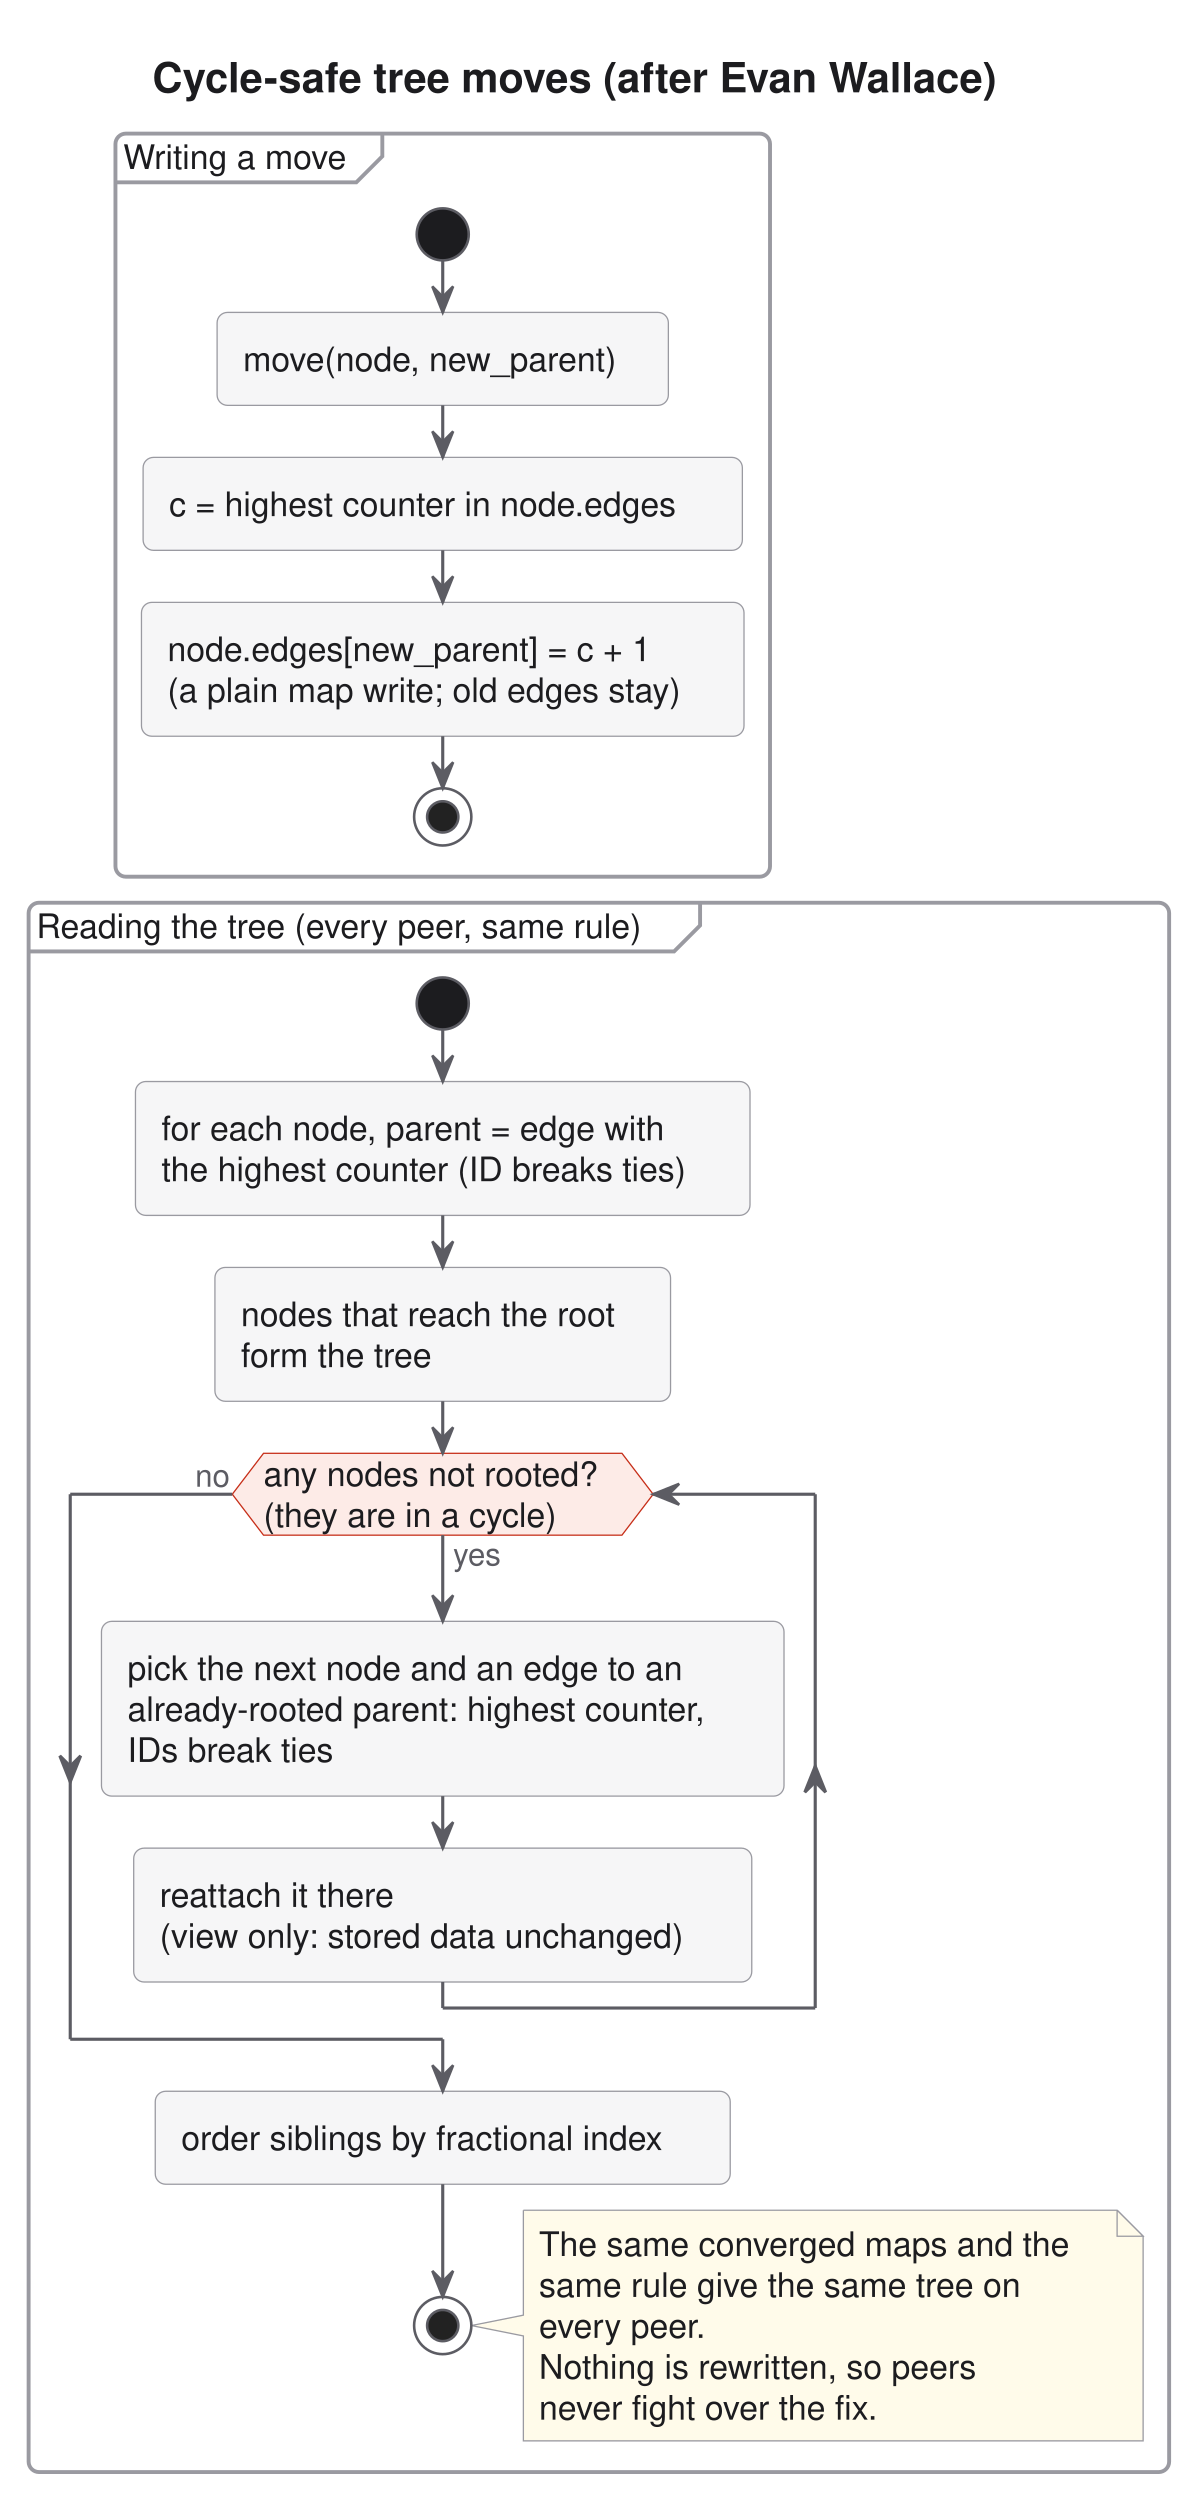
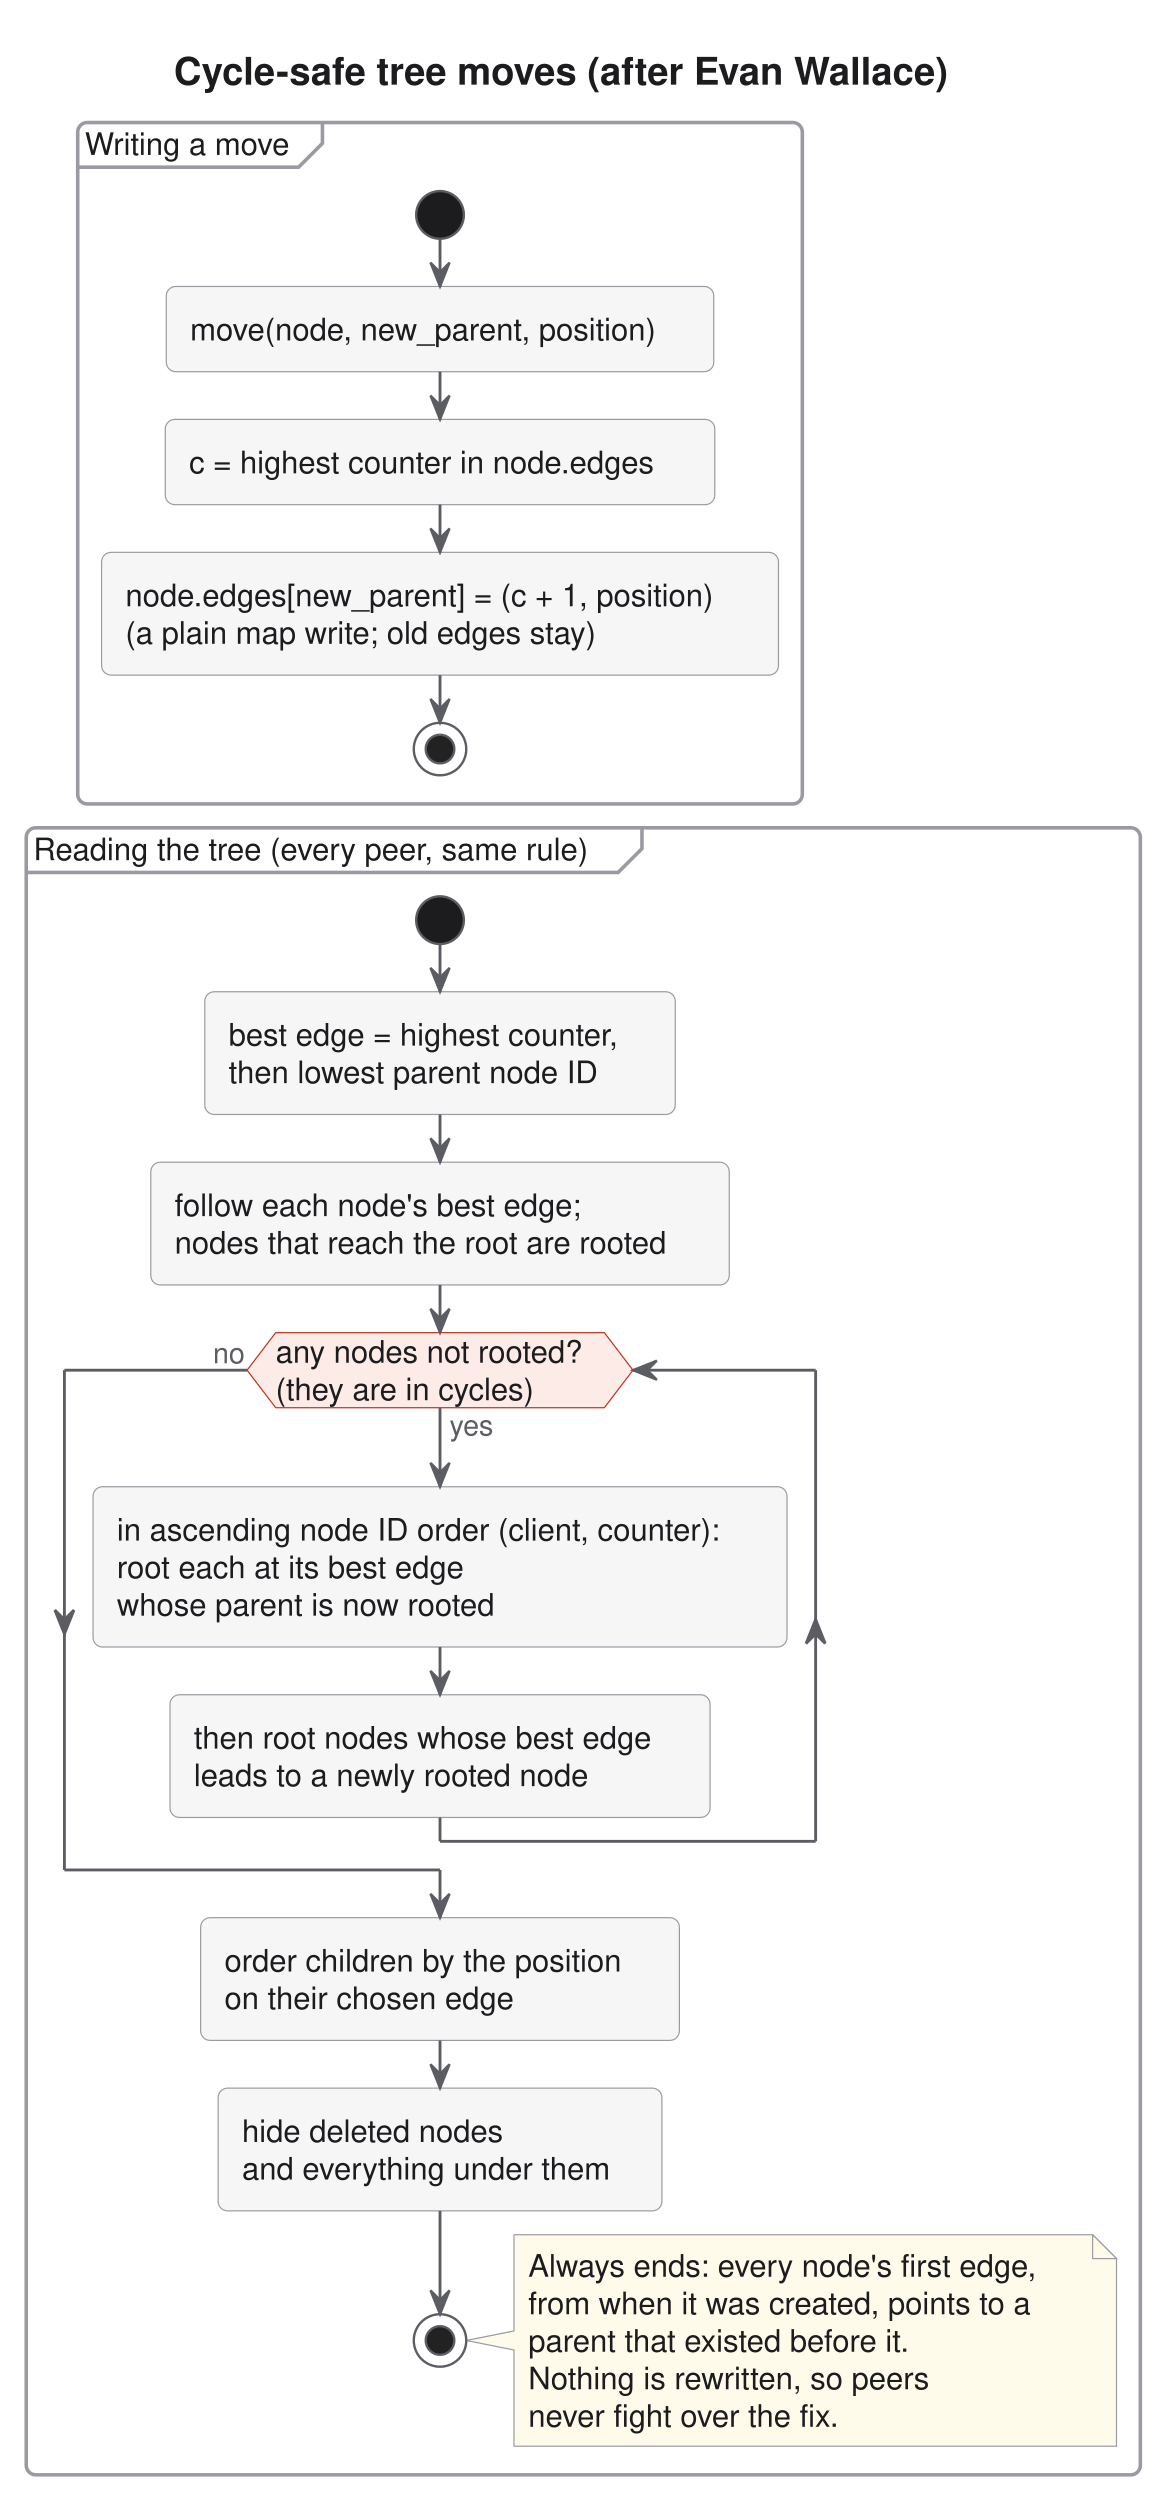
- <svg xmlns="http://www.w3.org/2000/svg" contentStyleType="text/css" data-diagram-type="ACTIVITY" height="961px" preserveAspectRatio="none" style="width:460px;height:961px;" version="1.1" viewBox="0 0 460 961" width="460px" zoomAndPan="magnify">
+ <svg xmlns="http://www.w3.org/2000/svg" contentStyleType="text/css" data-diagram-type="ACTIVITY" height="1048px" preserveAspectRatio="none" style="width:489px;height:1048px;" version="1.1" viewBox="0 0 489 1048" width="489px" zoomAndPan="magnify">
  <defs />
  <g>
    <g class="title" data-source-line="2">
-       <text fill="#1C1C1F" font-family="Helvetica" font-size="16" font-weight="bold" lengthAdjust="spacing" textLength="340.25" x="58.583" y="35.5">Cycle-safe tree moves (after Evan Wallace)</text>
+       <text fill="#1C1C1F" font-family="Helvetica" font-size="16" font-weight="bold" lengthAdjust="spacing" textLength="340.25" x="72.891" y="35.5">Cycle-safe tree moves (after Evan Wallace)</text>
    </g>
-     <rect fill="none" height="285.647" rx="4" ry="4" style="stroke:#9A9AA1;stroke-width:1.5;" width="251.618" x="44.377" y="51.359" />
-     <path d="M146.964,51.359 L146.964,60.089 L136.964,70.089 L44.377,70.089" fill="none" style="stroke:#9A9AA1;stroke-width:1.5;" />
-     <text fill="#1C1C1F" font-family="Helvetica" font-size="13" lengthAdjust="spacing" textLength="92.587" x="47.377" y="64.953">Writing a move</text>
-     <ellipse cx="170.186" cy="90.089" fill="#1C1C1F" rx="10" ry="10" style="stroke:#5C5C63;stroke-width:1;" />
-     <rect fill="#F6F6F7" height="35.73" rx="4" ry="4" style="stroke:#9A9AA1;stroke-width:0.5;" width="173.461" x="83.456" y="120.089" />
-     <text fill="#1C1C1F" font-family="Helvetica" font-size="13" lengthAdjust="spacing" textLength="153.461" x="93.456" y="142.683">move(node, new_parent)</text>
-     <rect fill="#F6F6F7" height="35.73" rx="4" ry="4" style="stroke:#9A9AA1;stroke-width:0.5;" width="230.355" x="55.009" y="175.818" />
-     <text fill="#1C1C1F" font-family="Helvetica" font-size="13" lengthAdjust="spacing" textLength="210.355" x="65.009" y="198.412">c = highest counter in node.edges</text>
-     <rect fill="#F6F6F7" height="51.459" rx="4" ry="4" style="stroke:#9A9AA1;stroke-width:0.5;" width="231.618" x="54.377" y="231.548" />
-     <text fill="#1C1C1F" font-family="Helvetica" font-size="13" lengthAdjust="spacing" textLength="198.231" x="64.377" y="254.142">node.edges[new_parent] = c + 1</text>
-     <text fill="#1C1C1F" font-family="Helvetica" font-size="13" lengthAdjust="spacing" textLength="211.618" x="64.377" y="269.871">(a plain map write; old edges stay)</text>
-     <ellipse cx="170.186" cy="314.007" fill="none" rx="11" ry="11" style="stroke:#5C5C63;stroke-width:1;" />
-     <ellipse cx="170.186" cy="314.007" fill="#222222" rx="6" ry="6" style="stroke:#5C5C63;stroke-width:1;" />
-     <rect fill="none" height="603.256" rx="4" ry="4" style="stroke:#9A9AA1;stroke-width:1.5;" width="438.416" x="11" y="347.007" />
+     <rect fill="none" height="285.647" rx="4" ry="4" style="stroke:#9A9AA1;stroke-width:1.5;" width="303.758" x="32.577" y="51.359" />
+     <path d="M135.164,51.359 L135.164,60.089 L125.164,70.089 L32.577,70.089" fill="none" style="stroke:#9A9AA1;stroke-width:1.5;" />
+     <text fill="#1C1C1F" font-family="Helvetica" font-size="13" lengthAdjust="spacing" textLength="92.587" x="35.577" y="64.953">Writing a move</text>
+     <ellipse cx="184.456" cy="90.089" fill="#1C1C1F" rx="10" ry="10" style="stroke:#5C5C63;stroke-width:1;" />
+     <rect fill="#F6F6F7" height="35.73" rx="4" ry="4" style="stroke:#9A9AA1;stroke-width:0.5;" width="229.504" x="69.704" y="120.089" />
+     <text fill="#1C1C1F" font-family="Helvetica" font-size="13" lengthAdjust="spacing" textLength="209.504" x="79.704" y="142.683">move(node, new_parent, position)</text>
+     <rect fill="#F6F6F7" height="35.73" rx="4" ry="4" style="stroke:#9A9AA1;stroke-width:0.5;" width="230.355" x="69.278" y="175.818" />
+     <text fill="#1C1C1F" font-family="Helvetica" font-size="13" lengthAdjust="spacing" textLength="210.355" x="79.278" y="198.412">c = highest counter in node.edges</text>
+     <rect fill="#F6F6F7" height="51.459" rx="4" ry="4" style="stroke:#9A9AA1;stroke-width:0.5;" width="283.758" x="42.577" y="231.548" />
+     <text fill="#1C1C1F" font-family="Helvetica" font-size="13" lengthAdjust="spacing" textLength="263.758" x="52.577" y="254.142">node.edges[new_parent] = (c + 1, position)</text>
+     <text fill="#1C1C1F" font-family="Helvetica" font-size="13" lengthAdjust="spacing" textLength="211.618" x="52.577" y="269.871">(a plain map write; old edges stay)</text>
+     <ellipse cx="184.456" cy="314.007" fill="none" rx="11" ry="11" style="stroke:#5C5C63;stroke-width:1;" />
+     <ellipse cx="184.456" cy="314.007" fill="#222222" rx="6" ry="6" style="stroke:#5C5C63;stroke-width:1;" />
+     <rect fill="none" height="690.444" rx="4" ry="4" style="stroke:#9A9AA1;stroke-width:1.5;" width="467.031" x="11" y="347.007" />
    <path d="M269.111,347.007 L269.111,355.736 L259.111,365.736 L11,365.736" fill="none" style="stroke:#9A9AA1;stroke-width:1.5;" />
    <text fill="#1C1C1F" font-family="Helvetica" font-size="13" lengthAdjust="spacing" textLength="248.111" x="14" y="360.601">Reading the tree (every peer, same rule)</text>
-     <ellipse cx="170.186" cy="385.736" fill="#1C1C1F" rx="10" ry="10" style="stroke:#5C5C63;stroke-width:1;" />
-     <rect fill="#F6F6F7" height="51.459" rx="4" ry="4" style="stroke:#9A9AA1;stroke-width:0.5;" width="236.233" x="52.07" y="415.736" />
-     <text fill="#1C1C1F" font-family="Helvetica" font-size="13" lengthAdjust="spacing" textLength="209.276" x="62.07" y="438.33">for each node, parent = edge with</text>
-     <text fill="#1C1C1F" font-family="Helvetica" font-size="13" lengthAdjust="spacing" textLength="216.233" x="62.07" y="454.06">the highest counter (ID breaks ties)</text>
-     <rect fill="#F6F6F7" height="51.459" rx="4" ry="4" style="stroke:#9A9AA1;stroke-width:0.5;" width="175.137" x="82.618" y="487.195" />
-     <text fill="#1C1C1F" font-family="Helvetica" font-size="13" lengthAdjust="spacing" textLength="155.137" x="92.618" y="509.789">nodes that reach the root</text>
-     <text fill="#1C1C1F" font-family="Helvetica" font-size="13" lengthAdjust="spacing" textLength="80.025" x="92.618" y="525.519">form the tree</text>
-     <rect fill="#F6F6F7" height="67.189" rx="4" ry="4" style="stroke:#9A9AA1;stroke-width:0.5;" width="262.373" x="39" y="623.238" />
-     <text fill="#1C1C1F" font-family="Helvetica" font-size="13" lengthAdjust="spacing" textLength="228.103" x="49" y="645.832">pick the next node and an edge to an</text>
-     <text fill="#1C1C1F" font-family="Helvetica" font-size="13" lengthAdjust="spacing" textLength="242.373" x="49" y="661.562">already-rooted parent: highest counter,</text>
-     <text fill="#1C1C1F" font-family="Helvetica" font-size="13" lengthAdjust="spacing" textLength="83.757" x="49" y="677.291">IDs break ties</text>
-     <rect fill="#F6F6F7" height="51.459" rx="4" ry="4" style="stroke:#9A9AA1;stroke-width:0.5;" width="237.585" x="51.394" y="710.427" />
-     <text fill="#1C1C1F" font-family="Helvetica" font-size="13" lengthAdjust="spacing" textLength="97.398" x="61.394" y="733.02">reattach it there</text>
-     <text fill="#1C1C1F" font-family="Helvetica" font-size="13" lengthAdjust="spacing" textLength="217.585" x="61.394" y="748.75">(view only: stored data unchanged)</text>
-     <polygon fill="#FDEBE7" points="101.295,558.654,239.077,558.654,251.077,574.384,239.077,590.113,101.295,590.113,89.295,574.384,101.295,558.654" style="stroke:#C62D17;stroke-width:0.5;" />
-     <text fill="#5C5C63" font-family="Helvetica" font-size="12" lengthAdjust="spacing" textLength="20.074" x="174.186" y="601.738">yes</text>
-     <text fill="#1C1C1F" font-family="Helvetica" font-size="13" lengthAdjust="spacing" textLength="137.782" x="101.295" y="571.248">any nodes not rooted?</text>
-     <text fill="#1C1C1F" font-family="Helvetica" font-size="13" lengthAdjust="spacing" textLength="121.723" x="101.295" y="586.977">(they are in a cycle)</text>
-     <text fill="#5C5C63" font-family="Helvetica" font-size="12" lengthAdjust="spacing" textLength="14.285" x="75.01" y="571.489">no</text>
-     <rect fill="#F6F6F7" height="35.73" rx="4" ry="4" style="stroke:#9A9AA1;stroke-width:0.5;" width="221.018" x="59.678" y="803.886" />
-     <text fill="#1C1C1F" font-family="Helvetica" font-size="13" lengthAdjust="spacing" textLength="201.018" x="69.677" y="826.48">order siblings by fractional index</text>
-     <path d="M201.186,849.615 L201.186,889.939 L181.186,893.939 L201.186,897.939 L201.186,938.263 A0,0 0 0 0 201.186,938.263 L439.416,938.263 A0,0 0 0 0 439.416,938.263 L439.416,859.615 L429.416,849.615 L201.186,849.615 A0,0 0 0 0 201.186,849.615" fill="#FFFBEA" style="stroke:#9A9AA1;stroke-width:0.5;" />
-     <path d="M429.416,849.615 L429.416,859.615 L439.416,859.615 L429.416,849.615" fill="#FFFBEA" style="stroke:#9A9AA1;stroke-width:0.5;" />
-     <text fill="#1C1C1F" font-family="Helvetica" font-size="13" lengthAdjust="spacing" textLength="217.23" x="207.186" y="867.209">The same converged maps and the</text>
-     <text fill="#1C1C1F" font-family="Helvetica" font-size="13" lengthAdjust="spacing" textLength="196.809" x="207.186" y="882.938">same rule give the same tree on</text>
-     <text fill="#1C1C1F" font-family="Helvetica" font-size="13" lengthAdjust="spacing" textLength="70.078" x="207.186" y="898.668">every peer.</text>
-     <text fill="#1C1C1F" font-family="Helvetica" font-size="13" lengthAdjust="spacing" textLength="181.162" x="207.186" y="914.398">Nothing is rewritten, so peers</text>
-     <text fill="#1C1C1F" font-family="Helvetica" font-size="13" lengthAdjust="spacing" textLength="143.432" x="207.186" y="930.127">never fight over the fix.</text>
-     <ellipse cx="170.186" cy="893.939" fill="none" rx="11" ry="11" style="stroke:#5C5C63;stroke-width:1;" />
-     <ellipse cx="170.186" cy="893.939" fill="#222222" rx="6" ry="6" style="stroke:#5C5C63;stroke-width:1;" />
-     <line style="stroke:#5C5C63;stroke-width:1.2;" x1="170.186" x2="170.186" y1="100.089" y2="120.089" />
-     <polygon fill="#5C5C63" points="166.186,110.089,170.186,120.089,174.186,110.089,170.186,114.089" style="stroke:#5C5C63;stroke-width:1;" />
-     <line style="stroke:#5C5C63;stroke-width:1.2;" x1="170.186" x2="170.186" y1="155.818" y2="175.818" />
-     <polygon fill="#5C5C63" points="166.186,165.818,170.186,175.818,174.186,165.818,170.186,169.818" style="stroke:#5C5C63;stroke-width:1;" />
-     <line style="stroke:#5C5C63;stroke-width:1.2;" x1="170.186" x2="170.186" y1="211.548" y2="231.548" />
-     <polygon fill="#5C5C63" points="166.186,221.548,170.186,231.548,174.186,221.548,170.186,225.548" style="stroke:#5C5C63;stroke-width:1;" />
-     <line style="stroke:#5C5C63;stroke-width:1.2;" x1="170.186" x2="170.186" y1="283.007" y2="303.007" />
-     <polygon fill="#5C5C63" points="166.186,293.007,170.186,303.007,174.186,293.007,170.186,297.007" style="stroke:#5C5C63;stroke-width:1;" />
-     <line style="stroke:#5C5C63;stroke-width:1.2;" x1="170.186" x2="170.186" y1="395.736" y2="415.736" />
-     <polygon fill="#5C5C63" points="166.186,405.736,170.186,415.736,174.186,405.736,170.186,409.736" style="stroke:#5C5C63;stroke-width:1;" />
-     <line style="stroke:#5C5C63;stroke-width:1.2;" x1="170.186" x2="170.186" y1="467.195" y2="487.195" />
-     <polygon fill="#5C5C63" points="166.186,477.195,170.186,487.195,174.186,477.195,170.186,481.195" style="stroke:#5C5C63;stroke-width:1;" />
-     <line style="stroke:#5C5C63;stroke-width:1.2;" x1="170.186" x2="170.186" y1="690.427" y2="710.427" />
-     <polygon fill="#5C5C63" points="166.186,700.427,170.186,710.427,174.186,700.427,170.186,704.427" style="stroke:#5C5C63;stroke-width:1;" />
-     <line style="stroke:#5C5C63;stroke-width:1.2;" x1="170.186" x2="170.186" y1="590.113" y2="623.238" />
-     <polygon fill="#5C5C63" points="166.186,613.238,170.186,623.238,174.186,613.238,170.186,617.238" style="stroke:#5C5C63;stroke-width:1;" />
-     <line style="stroke:#5C5C63;stroke-width:1.2;" x1="170.186" x2="170.186" y1="761.886" y2="771.886" />
-     <line style="stroke:#5C5C63;stroke-width:1.2;" x1="170.186" x2="313.373" y1="771.886" y2="771.886" />
-     <polygon fill="#5C5C63" points="309.373,688.938,313.373,678.938,317.373,688.938,313.373,684.938" style="stroke:#5C5C63;stroke-width:1.2;" />
-     <line style="stroke:#5C5C63;stroke-width:1.2;" x1="313.373" x2="313.373" y1="574.384" y2="771.886" />
-     <line style="stroke:#5C5C63;stroke-width:1.2;" x1="313.373" x2="251.077" y1="574.384" y2="574.384" />
-     <polygon fill="#5C5C63" points="261.077,570.384,251.077,574.384,261.077,578.384,257.077,574.384" style="stroke:#5C5C63;stroke-width:1;" />
-     <line style="stroke:#5C5C63;stroke-width:1.2;" x1="89.295" x2="27" y1="574.384" y2="574.384" />
+     <ellipse cx="184.456" cy="385.736" fill="#1C1C1F" rx="10" ry="10" style="stroke:#5C5C63;stroke-width:1;" />
+     <rect fill="#F6F6F7" height="51.459" rx="4" ry="4" style="stroke:#9A9AA1;stroke-width:0.5;" width="197.22" x="85.846" y="415.736" />
+     <text fill="#1C1C1F" font-family="Helvetica" font-size="13" lengthAdjust="spacing" textLength="177.22" x="95.846" y="438.33">best edge = highest counter,</text>
+     <text fill="#1C1C1F" font-family="Helvetica" font-size="13" lengthAdjust="spacing" textLength="165.655" x="95.846" y="454.06">then lowest parent node ID</text>
+     <rect fill="#F6F6F7" height="51.459" rx="4" ry="4" style="stroke:#9A9AA1;stroke-width:0.5;" width="242.498" x="63.207" y="487.195" />
+     <text fill="#1C1C1F" font-family="Helvetica" font-size="13" lengthAdjust="spacing" textLength="185.396" x="73.207" y="509.789">follow each node's best edge;</text>
+     <text fill="#1C1C1F" font-family="Helvetica" font-size="13" lengthAdjust="spacing" textLength="222.498" x="73.207" y="525.519">nodes that reach the root are rooted</text>
+     <rect fill="#F6F6F7" height="67.189" rx="4" ry="4" style="stroke:#9A9AA1;stroke-width:0.5;" width="290.912" x="39" y="623.238" />
+     <text fill="#1C1C1F" font-family="Helvetica" font-size="13" lengthAdjust="spacing" textLength="270.912" x="49" y="645.832">in ascending node ID order (client, counter):</text>
+     <text fill="#1C1C1F" font-family="Helvetica" font-size="13" lengthAdjust="spacing" textLength="156.571" x="49" y="661.562">root each at its best edge</text>
+     <text fill="#1C1C1F" font-family="Helvetica" font-size="13" lengthAdjust="spacing" textLength="171.253" x="49" y="677.291">whose parent is now rooted</text>
+     <rect fill="#F6F6F7" height="51.459" rx="4" ry="4" style="stroke:#9A9AA1;stroke-width:0.5;" width="226.4" x="71.256" y="710.427" />
+     <text fill="#1C1C1F" font-family="Helvetica" font-size="13" lengthAdjust="spacing" textLength="206.4" x="81.256" y="733.02">then root nodes whose best edge</text>
+     <text fill="#1C1C1F" font-family="Helvetica" font-size="13" lengthAdjust="spacing" textLength="178.122" x="81.256" y="748.75">leads to a newly rooted node</text>
+     <polygon fill="#FDEBE7" points="115.565,558.654,253.347,558.654,265.347,574.384,253.347,590.113,115.565,590.113,103.565,574.384,115.565,558.654" style="stroke:#C62D17;stroke-width:0.5;" />
+     <text fill="#5C5C63" font-family="Helvetica" font-size="12" lengthAdjust="spacing" textLength="20.074" x="188.456" y="601.738">yes</text>
+     <text fill="#1C1C1F" font-family="Helvetica" font-size="13" lengthAdjust="spacing" textLength="137.782" x="115.565" y="571.248">any nodes not rooted?</text>
+     <text fill="#1C1C1F" font-family="Helvetica" font-size="13" lengthAdjust="spacing" textLength="117.628" x="115.565" y="586.977">(they are in cycles)</text>
+     <text fill="#5C5C63" font-family="Helvetica" font-size="12" lengthAdjust="spacing" textLength="14.285" x="89.279" y="571.489">no</text>
+     <rect fill="#F6F6F7" height="51.459" rx="4" ry="4" style="stroke:#9A9AA1;stroke-width:0.5;" width="200.699" x="84.106" y="803.886" />
+     <text fill="#1C1C1F" font-family="Helvetica" font-size="13" lengthAdjust="spacing" textLength="180.699" x="94.106" y="826.48">order children by the position</text>
+     <text fill="#1C1C1F" font-family="Helvetica" font-size="13" lengthAdjust="spacing" textLength="130.127" x="94.106" y="842.209">on their chosen edge</text>
+     <rect fill="#F6F6F7" height="51.459" rx="4" ry="4" style="stroke:#9A9AA1;stroke-width:0.5;" width="186.023" x="91.444" y="875.345" />
+     <text fill="#1C1C1F" font-family="Helvetica" font-size="13" lengthAdjust="spacing" textLength="117.622" x="101.444" y="897.938">hide deleted nodes</text>
+     <text fill="#1C1C1F" font-family="Helvetica" font-size="13" lengthAdjust="spacing" textLength="166.023" x="101.444" y="913.668">and everything under them</text>
+     <path d="M215.456,936.804 L215.456,977.127 L195.456,981.127 L215.456,985.127 L215.456,1025.451 A0,0 0 0 0 215.456,1025.451 L468.031,1025.451 A0,0 0 0 0 468.031,1025.451 L468.031,946.804 L458.031,936.804 L215.456,936.804 A0,0 0 0 0 215.456,936.804" fill="#FFFBEA" style="stroke:#9A9AA1;stroke-width:0.5;" />
+     <path d="M458.031,936.804 L458.031,946.804 L468.031,946.804 L458.031,936.804" fill="#FFFBEA" style="stroke:#9A9AA1;stroke-width:0.5;" />
+     <text fill="#1C1C1F" font-family="Helvetica" font-size="13" lengthAdjust="spacing" textLength="231.575" x="221.456" y="954.398">Always ends: every node's first edge,</text>
+     <text fill="#1C1C1F" font-family="Helvetica" font-size="13" lengthAdjust="spacing" textLength="228.052" x="221.456" y="970.127">from when it was created, points to a</text>
+     <text fill="#1C1C1F" font-family="Helvetica" font-size="13" lengthAdjust="spacing" textLength="174.027" x="221.456" y="985.856">parent that existed before it.</text>
+     <text fill="#1C1C1F" font-family="Helvetica" font-size="13" lengthAdjust="spacing" textLength="181.162" x="221.456" y="1001.586">Nothing is rewritten, so peers</text>
+     <text fill="#1C1C1F" font-family="Helvetica" font-size="13" lengthAdjust="spacing" textLength="143.432" x="221.456" y="1017.315">never fight over the fix.</text>
+     <ellipse cx="184.456" cy="981.127" fill="none" rx="11" ry="11" style="stroke:#5C5C63;stroke-width:1;" />
+     <ellipse cx="184.456" cy="981.127" fill="#222222" rx="6" ry="6" style="stroke:#5C5C63;stroke-width:1;" />
+     <line style="stroke:#5C5C63;stroke-width:1.2;" x1="184.456" x2="184.456" y1="100.089" y2="120.089" />
+     <polygon fill="#5C5C63" points="180.456,110.089,184.456,120.089,188.456,110.089,184.456,114.089" style="stroke:#5C5C63;stroke-width:1;" />
+     <line style="stroke:#5C5C63;stroke-width:1.2;" x1="184.456" x2="184.456" y1="155.818" y2="175.818" />
+     <polygon fill="#5C5C63" points="180.456,165.818,184.456,175.818,188.456,165.818,184.456,169.818" style="stroke:#5C5C63;stroke-width:1;" />
+     <line style="stroke:#5C5C63;stroke-width:1.2;" x1="184.456" x2="184.456" y1="211.548" y2="231.548" />
+     <polygon fill="#5C5C63" points="180.456,221.548,184.456,231.548,188.456,221.548,184.456,225.548" style="stroke:#5C5C63;stroke-width:1;" />
+     <line style="stroke:#5C5C63;stroke-width:1.2;" x1="184.456" x2="184.456" y1="283.007" y2="303.007" />
+     <polygon fill="#5C5C63" points="180.456,293.007,184.456,303.007,188.456,293.007,184.456,297.007" style="stroke:#5C5C63;stroke-width:1;" />
+     <line style="stroke:#5C5C63;stroke-width:1.2;" x1="184.456" x2="184.456" y1="395.736" y2="415.736" />
+     <polygon fill="#5C5C63" points="180.456,405.736,184.456,415.736,188.456,405.736,184.456,409.736" style="stroke:#5C5C63;stroke-width:1;" />
+     <line style="stroke:#5C5C63;stroke-width:1.2;" x1="184.456" x2="184.456" y1="467.195" y2="487.195" />
+     <polygon fill="#5C5C63" points="180.456,477.195,184.456,487.195,188.456,477.195,184.456,481.195" style="stroke:#5C5C63;stroke-width:1;" />
+     <line style="stroke:#5C5C63;stroke-width:1.2;" x1="184.456" x2="184.456" y1="690.427" y2="710.427" />
+     <polygon fill="#5C5C63" points="180.456,700.427,184.456,710.427,188.456,700.427,184.456,704.427" style="stroke:#5C5C63;stroke-width:1;" />
+     <line style="stroke:#5C5C63;stroke-width:1.2;" x1="184.456" x2="184.456" y1="590.113" y2="623.238" />
+     <polygon fill="#5C5C63" points="180.456,613.238,184.456,623.238,188.456,613.238,184.456,617.238" style="stroke:#5C5C63;stroke-width:1;" />
+     <line style="stroke:#5C5C63;stroke-width:1.2;" x1="184.456" x2="184.456" y1="761.886" y2="771.886" />
+     <line style="stroke:#5C5C63;stroke-width:1.2;" x1="184.456" x2="341.912" y1="771.886" y2="771.886" />
+     <polygon fill="#5C5C63" points="337.912,688.938,341.912,678.938,345.912,688.938,341.912,684.938" style="stroke:#5C5C63;stroke-width:1.2;" />
+     <line style="stroke:#5C5C63;stroke-width:1.2;" x1="341.912" x2="341.912" y1="574.384" y2="771.886" />
+     <line style="stroke:#5C5C63;stroke-width:1.2;" x1="341.912" x2="265.347" y1="574.384" y2="574.384" />
+     <polygon fill="#5C5C63" points="275.347,570.384,265.347,574.384,275.347,578.384,271.347,574.384" style="stroke:#5C5C63;stroke-width:1;" />
+     <line style="stroke:#5C5C63;stroke-width:1.2;" x1="103.565" x2="27" y1="574.384" y2="574.384" />
    <polygon fill="#5C5C63" points="23,674.938,27,684.938,31,674.938,27,678.938" style="stroke:#5C5C63;stroke-width:1.2;" />
    <line style="stroke:#5C5C63;stroke-width:1.2;" x1="27" x2="27" y1="574.384" y2="783.886" />
-     <line style="stroke:#5C5C63;stroke-width:1.2;" x1="27" x2="170.186" y1="783.886" y2="783.886" />
-     <line style="stroke:#5C5C63;stroke-width:1.2;" x1="170.186" x2="170.186" y1="783.886" y2="803.886" />
-     <polygon fill="#5C5C63" points="166.186,793.886,170.186,803.886,174.186,793.886,170.186,797.886" style="stroke:#5C5C63;stroke-width:1;" />
-     <line style="stroke:#5C5C63;stroke-width:1.2;" x1="170.186" x2="170.186" y1="538.654" y2="558.654" />
-     <polygon fill="#5C5C63" points="166.186,548.654,170.186,558.654,174.186,548.654,170.186,552.654" style="stroke:#5C5C63;stroke-width:1;" />
-     <line style="stroke:#5C5C63;stroke-width:1.2;" x1="170.186" x2="170.186" y1="839.615" y2="882.939" />
-     <polygon fill="#5C5C63" points="166.186,872.939,170.186,882.939,174.186,872.939,170.186,876.939" style="stroke:#5C5C63;stroke-width:1;" />
+     <line style="stroke:#5C5C63;stroke-width:1.2;" x1="27" x2="184.456" y1="783.886" y2="783.886" />
+     <line style="stroke:#5C5C63;stroke-width:1.2;" x1="184.456" x2="184.456" y1="783.886" y2="803.886" />
+     <polygon fill="#5C5C63" points="180.456,793.886,184.456,803.886,188.456,793.886,184.456,797.886" style="stroke:#5C5C63;stroke-width:1;" />
+     <line style="stroke:#5C5C63;stroke-width:1.2;" x1="184.456" x2="184.456" y1="538.654" y2="558.654" />
+     <polygon fill="#5C5C63" points="180.456,548.654,184.456,558.654,188.456,548.654,184.456,552.654" style="stroke:#5C5C63;stroke-width:1;" />
+     <line style="stroke:#5C5C63;stroke-width:1.2;" x1="184.456" x2="184.456" y1="855.345" y2="875.345" />
+     <polygon fill="#5C5C63" points="180.456,865.345,184.456,875.345,188.456,865.345,184.456,869.345" style="stroke:#5C5C63;stroke-width:1;" />
+     <line style="stroke:#5C5C63;stroke-width:1.2;" x1="184.456" x2="184.456" y1="926.804" y2="970.127" />
+     <polygon fill="#5C5C63" points="180.456,960.127,184.456,970.127,188.456,960.127,184.456,964.127" style="stroke:#5C5C63;stroke-width:1;" />
  </g>
</svg>
